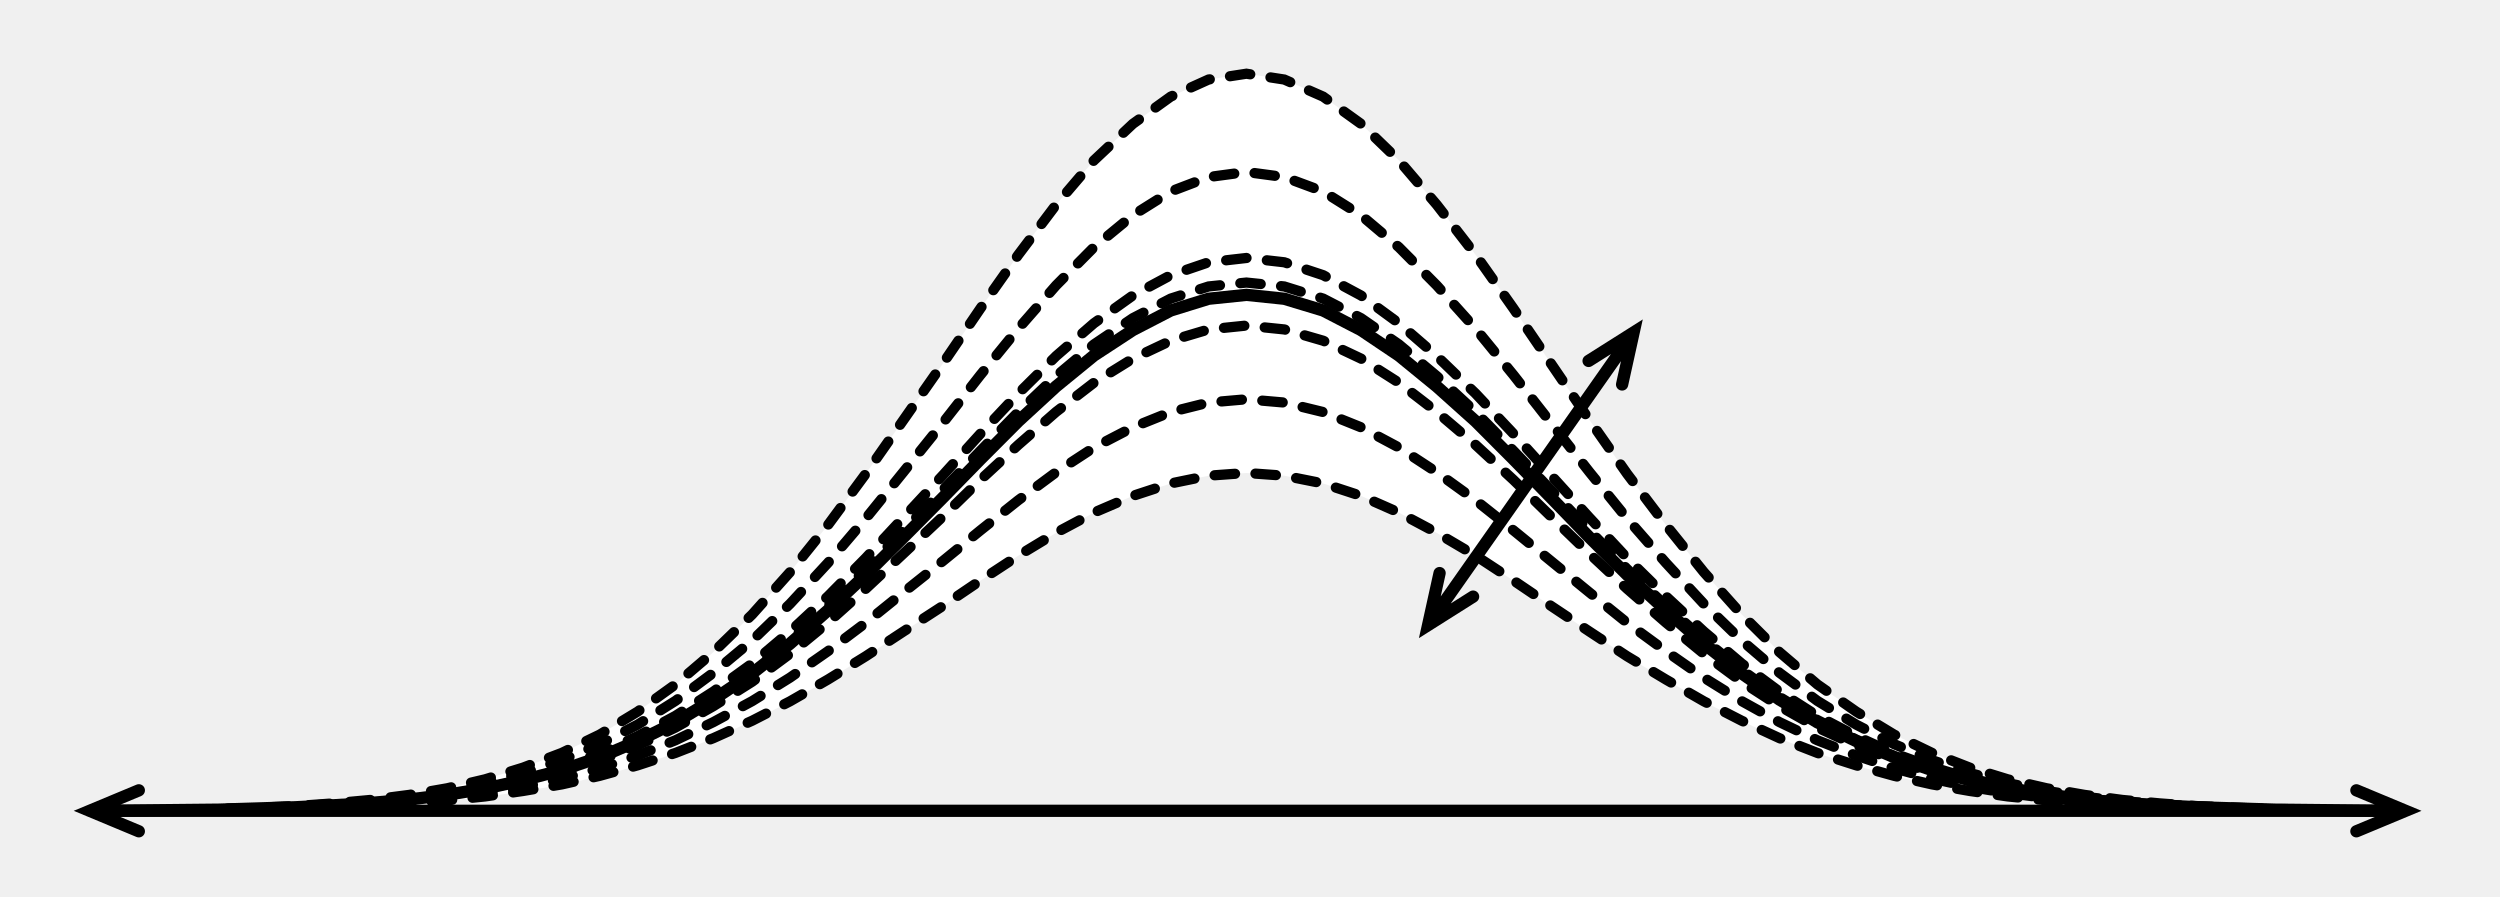
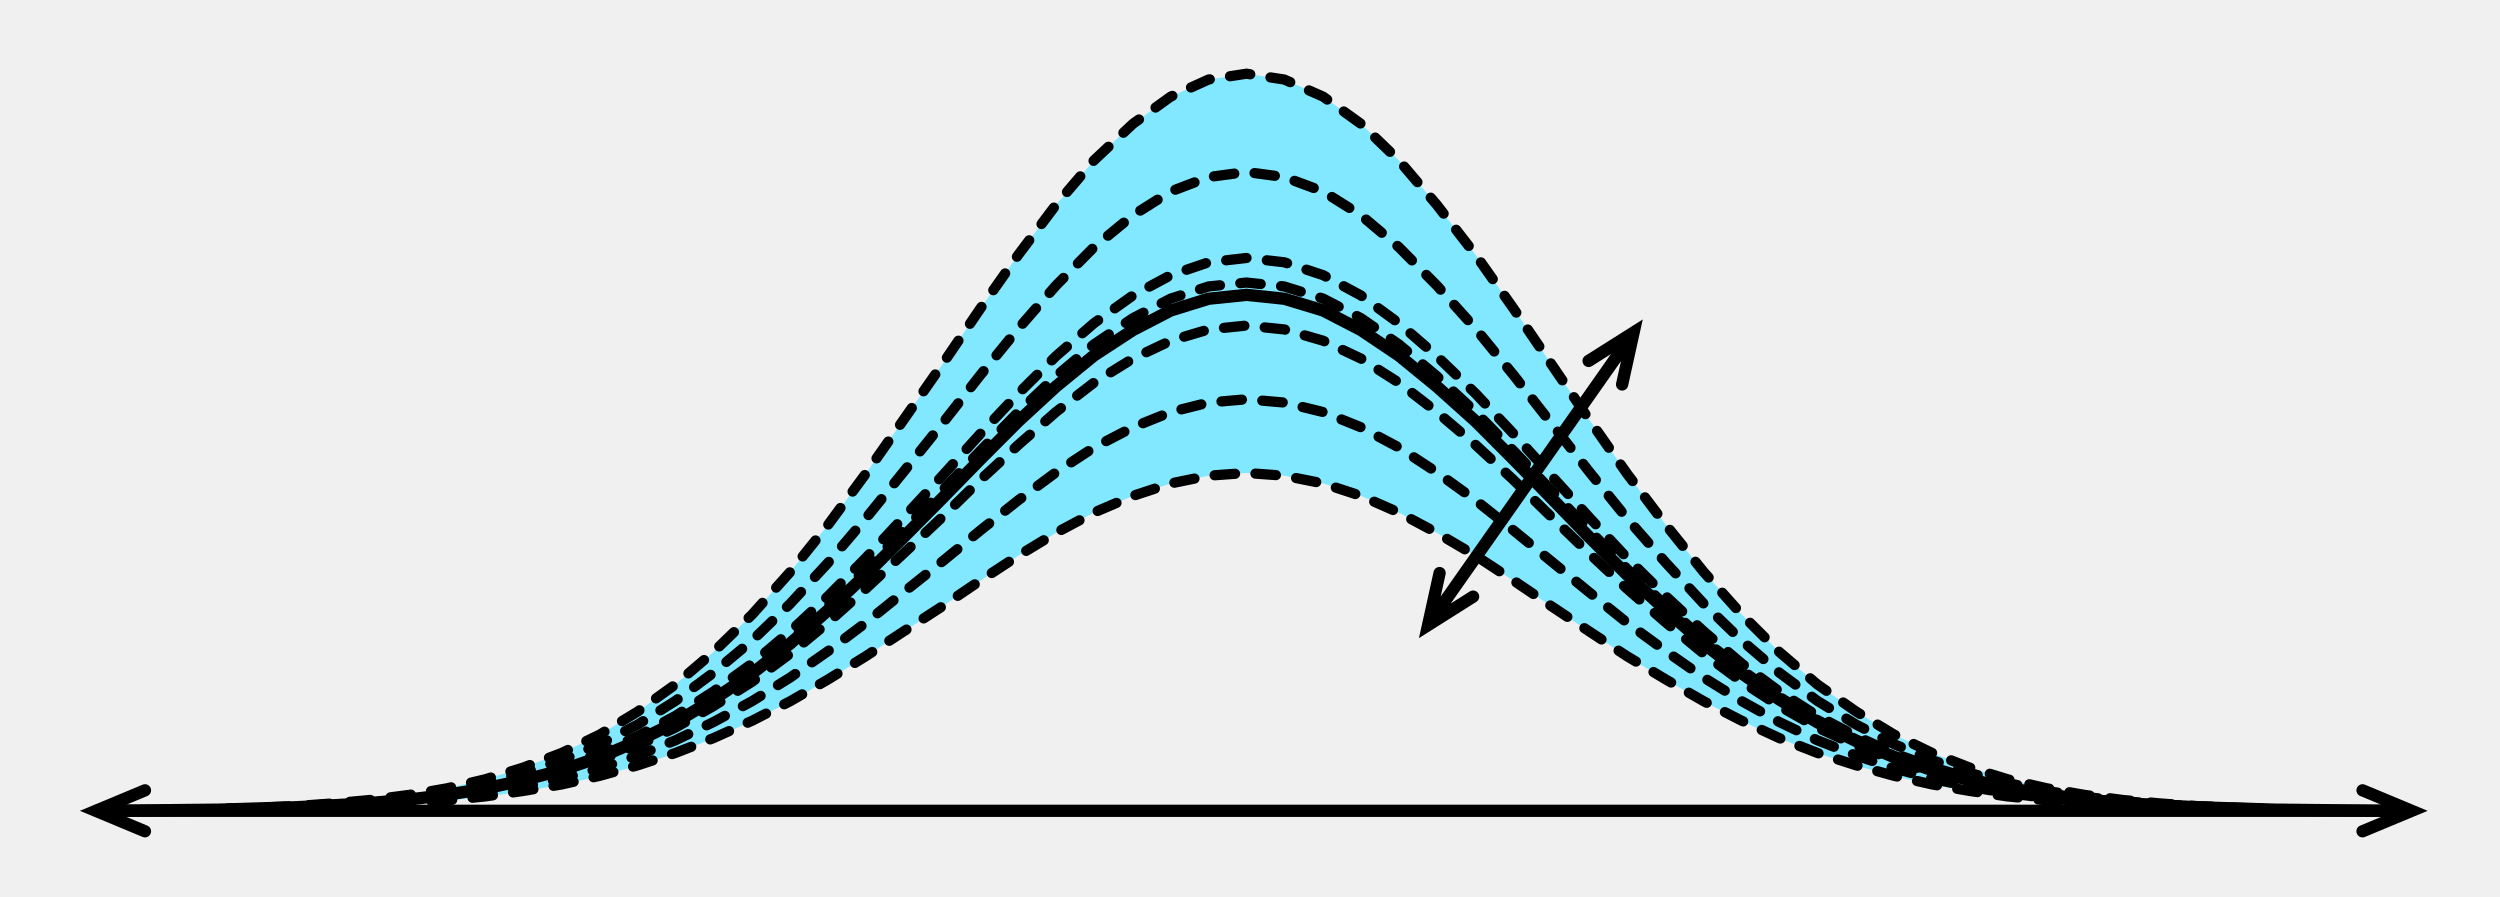
<svg xmlns="http://www.w3.org/2000/svg" width="407" height="146" overflow="hidden">
  <defs>
    <clipPath id="clip0">
-       <rect x="-737" y="528" width="407" height="146" />
+       <rect x="-1278" y="528" width="407" height="146" />
    </clipPath>
  </defs>
-   <g clip-path="url(#clip0)" transform="translate(737 -528)">
-     <path d="M-534.083 540-527.919 540.949-521.589 543.734-515.425 548.165-509.261 554.114-503.097 561.329-496.767 569.494-490.603 578.228-484.439 587.279-478.275 596.329-472.111 605.127-465.781 613.481-459.617 621.139-453.453 628.038-447.289 634.177-441.125 639.43-434.794 643.861-428.631 647.595-422.467 650.57-416.303 652.975-410.139 654.873-403.808 656.329-397.644 657.405-391.48 658.228-385.317 658.798-379.153 659.241-372.822 659.494-366.658 659.747-360.494 659.873-354.331 659.937-348 660-360.489 660-360.494 660-366.658 659.937-372.822 659.873-379.153 659.684-385.317 659.494-391.48 659.24-397.644 658.861-403.808 658.354-410.139 657.722-416.303 656.835-422.467 655.76-428.631 654.367-434.794 652.658-441.125 650.633-447.289 648.228-453.453 645.38-459.617 642.215-465.781 638.671-472.111 634.873-478.275 630.823-484.439 626.709-490.603 622.532-496.767 618.481-503.097 614.747-509.261 611.456-515.425 608.734-521.589 606.709-527.919 605.443-534.083 605-540.247 605.443-546.411 606.709-552.575 608.734-558.905 611.456-565.069 614.747-571.233 618.481-577.397 622.532-583.561 626.709-589.892 630.823-596.056 634.873-602.219 638.671-608.383 642.215-614.547 645.38-620.878 648.228-627.042 650.633-633.206 652.658-639.369 654.367-645.533 655.76-651.864 656.835-658.028 657.722-664.192 658.354-670.356 658.861-676.686 659.24-682.85 659.494-689.014 659.684-695.178 659.873-701.342 659.937-707.672 660-707.677 660-720 660-713.836 659.937-707.672 659.873-701.342 659.747-695.178 659.494-689.014 659.241-682.85 658.798-676.686 658.228-670.356 657.405-664.192 656.329-658.028 654.873-651.864 652.975-645.533 650.57-639.369 647.595-633.206 643.861-627.042 639.43-620.878 634.177-614.547 628.038-608.383 621.139-602.219 613.481-596.056 605.127-589.892 596.329-583.561 587.279-577.397 578.228-571.233 569.494-565.069 561.329-558.905 554.114-552.575 548.165-546.411 543.734-540.247 540.949Z" fill="#FFFFFF" fill-rule="evenodd" />
-     <path d="M-720 660-713.836 659.937-707.672 659.873-701.342 659.747-695.178 659.494-689.014 659.24-682.85 658.797-676.686 658.228-670.356 657.405-664.192 656.329-658.028 654.873-651.864 652.975-645.533 650.57-639.369 647.595-633.206 643.861-627.042 639.43-620.878 634.177-614.547 628.038-608.383 621.139-602.219 613.481-596.056 605.127-589.892 596.329-583.561 587.279-577.397 578.228-571.233 569.494-565.069 561.329-558.906 554.114-552.575 548.165-546.411 543.734-540.247 540.949-534.083 540-527.919 540.949-521.589 543.734-515.425 548.165-509.261 554.114-503.097 561.329-496.767 569.494-490.603 578.228-484.439 587.279-478.275 596.329-472.111 605.127-465.781 613.481-459.617 621.139-453.453 628.038-447.289 634.177-441.125 639.43-434.794 643.861-428.631 647.595-422.467 650.57-416.303 652.975-410.139 654.873-403.808 656.329-397.644 657.405-391.481 658.228-385.317 658.797-379.153 659.24-372.822 659.494-366.658 659.747-360.494 659.873-354.331 659.937-348 660" stroke="#000000" stroke-width="1.667" stroke-linecap="round" stroke-miterlimit="8" stroke-dasharray="3.333 3.333" fill="none" fill-rule="evenodd" />
-     <path d="M-720 660-713.836 660-707.672 659.937-701.342 659.874-695.178 659.81-689.014 659.621-682.85 659.431-676.686 659.178-670.356 658.799-664.192 658.293-658.028 657.661-651.864 656.776-645.533 655.701-639.369 654.31-633.206 652.603-627.042 650.58-620.878 648.178-614.547 645.333-608.383 642.172-602.219 638.632-596.056 634.839-589.892 630.793-583.561 626.684-577.397 622.511-571.233 618.466-565.069 614.736-558.906 611.448-552.575 608.73-546.411 606.707-540.247 605.443-534.083 605-527.919 605.443-521.589 606.707-515.425 608.73-509.261 611.448-503.097 614.736-496.767 618.466-490.603 622.511-484.439 626.684-478.275 630.793-472.111 634.839-465.781 638.632-459.617 642.172-453.453 645.333-447.289 648.178-441.125 650.58-434.794 652.603-428.631 654.31-422.467 655.701-416.303 656.776-410.139 657.661-403.808 658.293-397.644 658.799-391.481 659.178-385.317 659.431-379.153 659.621-372.822 659.81-366.658 659.874-360.494 659.937-354.331 660-348 660" stroke="#000000" stroke-width="1.667" stroke-linecap="round" stroke-miterlimit="8" stroke-dasharray="3.333 3.333" fill="none" fill-rule="evenodd" />
-     <path d="M-720 660-713.836 659.937-707.672 659.81-701.342 659.683-695.178 659.556-689.014 659.302-682.85 658.921-676.686 658.414-670.356 657.716-664.192 656.764-658.028 655.495-651.864 653.845-645.533 651.751-639.369 649.149-633.206 645.977-627.042 642.106-620.878 637.538-614.547 632.271-608.383 626.306-602.219 619.644-596.056 612.41-589.892 604.796-583.561 596.927-577.397 589.059-571.233 581.508-565.069 574.465-558.906 568.247-552.575 563.043-546.411 559.173-540.247 556.825-534.083 556-527.919 556.825-521.589 559.173-515.425 563.043-509.261 568.247-503.097 574.465-496.767 581.508-490.603 589.059-484.439 596.927-478.275 604.796-472.111 612.41-465.781 619.644-459.617 626.306-453.453 632.271-447.289 637.538-441.125 642.106-434.794 645.977-428.631 649.149-422.467 651.751-416.303 653.845-410.139 655.495-403.808 656.764-397.644 657.716-391.481 658.414-385.317 658.921-379.153 659.302-372.822 659.556-366.658 659.683-360.494 659.81-354.331 659.937-348 660" stroke="#000000" stroke-width="1.667" stroke-linecap="round" stroke-miterlimit="8" stroke-dasharray="3.333 3.333" fill="none" fill-rule="evenodd" />
-     <path d="M-720 660-713.836 659.936-707.672 659.873-701.342 659.746-695.178 659.618-689.014 659.364-682.85 659.046-676.686 658.601-670.356 658.028-664.192 657.201-658.028 656.12-651.864 654.721-645.533 652.876-639.369 650.65-633.206 647.852-627.042 644.544-620.878 640.601-614.547 636.021-608.383 630.806-602.219 625.081-596.056 618.848-589.892 612.233-583.561 605.428-577.397 598.622-571.233 592.071-565.069 585.965-558.906 580.622-552.575 576.106-546.411 572.799-540.247 570.7-534.083 570-527.919 570.7-521.589 572.799-515.425 576.106-509.261 580.622-503.097 585.965-496.767 592.071-490.603 598.622-484.439 605.428-478.275 612.233-472.111 618.848-465.781 625.081-459.617 630.806-453.453 636.021-447.289 640.601-441.125 644.544-434.794 647.852-428.631 650.65-422.467 652.876-416.303 654.721-410.139 656.12-403.808 657.201-397.644 658.028-391.481 658.601-385.317 659.046-379.153 659.364-372.822 659.618-366.658 659.746-360.494 659.873-354.331 659.936-348 660" stroke="#000000" stroke-width="1.667" stroke-linecap="round" stroke-miterlimit="8" stroke-dasharray="3.333 3.333" fill="none" fill-rule="evenodd" />
-     <path d="M-720 660-713.836 659.936-707.672 659.873-701.342 659.745-695.178 659.618-689.014 659.427-682.85 659.108-676.686 658.662-670.356 658.089-664.192 657.324-658.028 656.305-651.864 654.967-645.533 653.247-639.369 651.081-633.206 648.406-627.042 645.221-620.878 641.462-614.547 637.067-608.383 632.098-602.219 626.619-596.056 620.631-589.892 614.324-583.561 607.827-577.397 601.393-571.233 595.086-565.069 589.225-558.906 584.065-552.575 579.797-546.411 576.612-540.247 574.637-534.083 574-527.919 574.637-521.589 576.612-515.425 579.797-509.261 584.065-503.097 589.225-496.767 595.086-490.603 601.393-484.439 607.827-478.275 614.324-472.111 620.631-465.781 626.619-459.617 632.098-453.453 637.067-447.289 641.462-441.125 645.221-434.794 648.406-428.631 651.081-422.467 653.247-416.303 654.967-410.139 656.305-403.808 657.324-397.644 658.089-391.481 658.662-385.317 659.108-379.153 659.427-372.822 659.618-366.658 659.745-360.494 659.873-354.331 659.936-348 660" stroke="#000000" stroke-width="1.667" stroke-linecap="round" stroke-miterlimit="8" stroke-dasharray="3.333 3.333" fill="none" fill-rule="evenodd" />
-     <path d="M-720 660-713.836 659.937-707.672 659.873-701.342 659.81-695.178 659.683-689.014 659.494-682.85 659.177-676.686 658.797-670.356 658.291-664.192 657.531-658.028 656.582-651.864 655.379-645.533 653.796-639.369 651.771-633.206 649.365-627.042 646.453-620.878 642.972-614.547 638.984-608.383 634.426-602.219 629.362-596.056 623.855-589.892 618.095-583.561 612.144-577.397 606.131-571.233 600.433-565.069 595.053-558.906 590.305-552.575 586.381-546.411 583.469-540.247 581.633-534.083 581-527.919 581.633-521.589 583.469-515.425 586.381-509.261 590.305-503.097 595.053-496.767 600.433-490.603 606.131-484.439 612.144-478.275 618.095-472.111 623.855-465.781 629.362-459.617 634.426-453.453 638.984-447.289 642.972-441.125 646.453-434.794 649.365-428.631 651.771-422.467 653.796-416.303 655.379-410.139 656.582-403.808 657.531-397.644 658.291-391.481 658.797-385.317 659.177-379.153 659.494-372.822 659.683-366.658 659.81-360.494 659.873-354.331 659.937-348 660" stroke="#000000" stroke-width="1.667" stroke-linecap="round" stroke-miterlimit="8" stroke-dasharray="3.333 3.333" fill="none" fill-rule="evenodd" />
-     <path d="M-720 660-713.836 659.936-707.672 659.873-701.342 659.809-695.178 659.618-689.014 659.426-682.85 659.108-676.686 658.725-670.356 658.152-664.192 657.387-658.028 656.367-651.864 655.029-645.533 653.372-639.369 651.269-633.206 648.656-627.042 645.596-620.878 641.9-614.547 637.63-608.383 632.786-602.219 627.369-596.056 621.569-589.892 615.451-583.561 609.077-577.397 602.768-571.233 596.586-565.069 590.914-558.906 585.879-552.575 581.736-546.411 578.549-540.247 576.637-534.083 576-527.919 576.637-521.589 578.549-515.425 581.736-509.261 585.879-503.097 590.914-496.767 596.586-490.603 602.768-484.439 609.077-478.275 615.451-472.111 621.569-465.781 627.369-459.617 632.786-453.453 637.63-447.289 641.9-441.125 645.596-434.794 648.656-428.631 651.269-422.467 653.372-416.303 655.029-410.139 656.367-403.808 657.387-397.644 658.152-391.481 658.725-385.317 659.108-379.153 659.426-372.822 659.618-366.658 659.809-360.494 659.873-354.331 659.936-348 660" stroke="#000000" stroke-width="2" stroke-miterlimit="8" fill="none" fill-rule="evenodd" />
-     <path d="M-720 660-713.836 660-707.672 659.933-701.342 659.866-695.178 659.731-689.014 659.53-682.85 659.329-676.686 658.993-670.356 658.523-664.192 657.919-658.028 657.113-651.864 656.106-645.533 654.764-639.369 653.085-633.206 651.004-627.042 648.52-620.878 645.566-614.547 642.142-608.383 638.316-602.219 634.019-596.056 629.387-589.892 624.419-583.561 619.384-577.397 614.349-571.233 609.448-565.069 604.883-558.906 600.855-552.575 597.565-546.411 595.081-540.247 593.537-534.083 593-527.919 593.537-521.589 595.081-515.425 597.565-509.261 600.855-503.097 604.883-496.767 609.448-490.603 614.349-484.439 619.384-478.275 624.419-472.111 629.387-465.781 634.019-459.617 638.316-453.453 642.142-447.289 645.566-441.125 648.52-434.794 651.004-428.631 653.085-422.467 654.764-416.303 656.106-410.139 657.113-403.808 657.919-397.644 658.523-391.481 658.993-385.317 659.329-379.153 659.53-372.822 659.731-366.658 659.866-360.494 659.933-354.331 660-348 660" stroke="#000000" stroke-width="1.667" stroke-linecap="round" stroke-miterlimit="8" stroke-dasharray="3.333 3.333" fill="none" fill-rule="evenodd" />
-     <path d="M-722.4 659-345.378 659-345.378 661-722.4 661ZM-714.785 664.256-725 660-714.785 655.744C-714.275 655.531-713.689 655.772-713.477 656.282-713.265 656.792-713.506 657.377-714.015 657.59L-722.015 660.923-722.015 659.077-714.015 662.41C-713.506 662.623-713.265 663.208-713.477 663.718-713.689 664.228-714.275 664.469-714.785 664.256ZM-352.993 655.744-342.778 660-352.993 664.257C-353.503 664.469-354.088 664.228-354.301 663.718-354.513 663.208-354.272 662.623-353.762 662.41L-345.762 659.077-345.762 660.923-353.762 657.59C-354.272 657.377-354.513 656.792-354.301 656.282-354.088 655.772-353.503 655.531-352.993 655.744Z" />
-     <path d="M2.313 1.553 35.768 49.186 34.132 50.336 0.676 2.702ZM2.388 10.806 3.07579e-07 0 9.354 5.913C9.821 6.208 9.961 6.826 9.665 7.293 9.37 7.76 8.753 7.899 8.286 7.604L0.96 2.973 2.471 1.912 4.341 10.374C4.46 10.914 4.12 11.447 3.58 11.566 3.041 11.686 2.507 11.345 2.388 10.806ZM34.056 41.083 36.444 51.889 27.09 45.976C26.623 45.681 26.484 45.063 26.779 44.596 27.074 44.129 27.692 43.99 28.159 44.285L35.484 48.916 33.974 49.977 32.103 41.514C31.984 40.975 32.325 40.441 32.864 40.322 33.403 40.203 33.937 40.544 34.056 41.083Z" transform="matrix(1 0 0 -1 -506 631.889)" />
+   <g clip-path="url(#clip0)" transform="translate(1278 -528)">
+     <path d="M-1075.08 540-1068.92 540.949-1062.59 543.734-1056.43 548.165-1050.26 554.114-1044.1 561.329-1037.77 569.494-1031.6 578.228-1025.44 587.279-1019.27 596.329-1013.11 605.127-1006.78 613.481-1000.62 621.139-994.453 628.038-988.289 634.177-982.125 639.43-975.794 643.861-969.63 647.595-963.467 650.57-957.303 652.975-951.139 654.873-944.808 656.329-938.644 657.405-932.48 658.228-926.317 658.798-920.153 659.241-913.822 659.494-907.658 659.747-901.494 659.873-895.331 659.937-889 660-901.489 660-901.494 660-907.658 659.937-913.822 659.873-920.153 659.684-926.317 659.494-932.48 659.24-938.644 658.861-944.808 658.354-951.139 657.722-957.303 656.835-963.467 655.76-969.63 654.367-975.794 652.658-982.125 650.633-988.289 648.228-994.453 645.38-1000.62 642.215-1006.78 638.671-1013.11 634.873-1019.27 630.823-1025.44 626.709-1031.6 622.532-1037.77 618.481-1044.1 614.747-1050.26 611.456-1056.43 608.734-1062.59 606.709-1068.92 605.443-1075.08 605-1081.25 605.443-1087.41 606.709-1093.57 608.734-1099.91 611.456-1106.07 614.747-1112.23 618.481-1118.4 622.532-1124.56 626.709-1130.89 630.823-1137.06 634.873-1143.22 638.671-1149.38 642.215-1155.55 645.38-1161.88 648.228-1168.04 650.633-1174.21 652.658-1180.37 654.367-1186.53 655.76-1192.86 656.835-1199.03 657.722-1205.19 658.354-1211.36 658.861-1217.69 659.24-1223.85 659.494-1230.01 659.684-1236.18 659.873-1242.34 659.937-1248.67 660-1248.68 660-1261 660-1254.84 659.937-1248.67 659.873-1242.34 659.747-1236.18 659.494-1230.01 659.241-1223.85 658.798-1217.69 658.228-1211.36 657.405-1205.19 656.329-1199.03 654.873-1192.86 652.975-1186.53 650.57-1180.37 647.595-1174.21 643.861-1168.04 639.43-1161.88 634.177-1155.55 628.038-1149.38 621.139-1143.22 613.481-1137.06 605.127-1130.89 596.329-1124.56 587.279-1118.4 578.228-1112.23 569.494-1106.07 561.329-1099.91 554.114-1093.57 548.165-1087.41 543.734-1081.25 540.949Z" fill="#82E8FF" fill-rule="evenodd" />
+     <path d="M-1261 660-1254.84 659.937-1248.67 659.873-1242.34 659.747-1236.18 659.494-1230.01 659.24-1223.85 658.797-1217.69 658.228-1211.36 657.405-1205.19 656.329-1199.03 654.873-1192.86 652.975-1186.53 650.57-1180.37 647.595-1174.21 643.861-1168.04 639.43-1161.88 634.177-1155.55 628.038-1149.38 621.139-1143.22 613.481-1137.06 605.127-1130.89 596.329-1124.56 587.279-1118.4 578.228-1112.23 569.494-1106.07 561.329-1099.91 554.114-1093.57 548.165-1087.41 543.734-1081.25 540.949-1075.08 540-1068.92 540.949-1062.59 543.734-1056.43 548.165-1050.26 554.114-1044.1 561.329-1037.77 569.494-1031.6 578.228-1025.44 587.279-1019.27 596.329-1013.11 605.127-1006.78 613.481-1000.62 621.139-994.453 628.038-988.289 634.177-982.125 639.43-975.794 643.861-969.631 647.595-963.467 650.57-957.303 652.975-951.139 654.873-944.808 656.329-938.644 657.405-932.481 658.228-926.317 658.797-920.153 659.24-913.822 659.494-907.658 659.747-901.494 659.873-895.331 659.937-889 660" stroke="#000000" stroke-width="1.667" stroke-linecap="round" stroke-miterlimit="8" stroke-dasharray="3.333 3.333" fill="none" fill-rule="evenodd" />
+     <path d="M-1261 660-1254.84 660-1248.67 659.937-1242.34 659.874-1236.18 659.81-1230.01 659.621-1223.85 659.431-1217.69 659.178-1211.36 658.799-1205.19 658.293-1199.03 657.661-1192.86 656.776-1186.53 655.701-1180.37 654.31-1174.21 652.603-1168.04 650.58-1161.88 648.178-1155.55 645.333-1149.38 642.172-1143.22 638.632-1137.06 634.839-1130.89 630.793-1124.56 626.684-1118.4 622.511-1112.23 618.466-1106.07 614.736-1099.91 611.448-1093.57 608.73-1087.41 606.707-1081.25 605.443-1075.08 605-1068.92 605.443-1062.59 606.707-1056.43 608.73-1050.26 611.448-1044.1 614.736-1037.77 618.466-1031.6 622.511-1025.44 626.684-1019.27 630.793-1013.11 634.839-1006.78 638.632-1000.62 642.172-994.453 645.333-988.289 648.178-982.125 650.58-975.794 652.603-969.631 654.31-963.467 655.701-957.303 656.776-951.139 657.661-944.808 658.293-938.644 658.799-932.481 659.178-926.317 659.431-920.153 659.621-913.822 659.81-907.658 659.874-901.494 659.937-895.331 660-889 660" stroke="#000000" stroke-width="1.667" stroke-linecap="round" stroke-miterlimit="8" stroke-dasharray="3.333 3.333" fill="none" fill-rule="evenodd" />
+     <path d="M-1261 660-1254.84 659.937-1248.67 659.81-1242.34 659.683-1236.18 659.556-1230.01 659.302-1223.85 658.921-1217.69 658.414-1211.36 657.716-1205.19 656.764-1199.03 655.495-1192.86 653.845-1186.53 651.751-1180.37 649.149-1174.21 645.977-1168.04 642.106-1161.88 637.538-1155.55 632.271-1149.38 626.306-1143.22 619.644-1137.06 612.41-1130.89 604.796-1124.56 596.927-1118.4 589.059-1112.23 581.508-1106.07 574.465-1099.91 568.247-1093.57 563.043-1087.41 559.173-1081.25 556.825-1075.08 556-1068.92 556.825-1062.59 559.173-1056.43 563.043-1050.26 568.247-1044.1 574.465-1037.77 581.508-1031.6 589.059-1025.44 596.927-1019.27 604.796-1013.11 612.41-1006.78 619.644-1000.62 626.306-994.453 632.271-988.289 637.538-982.125 642.106-975.794 645.977-969.631 649.149-963.467 651.751-957.303 653.845-951.139 655.495-944.808 656.764-938.644 657.716-932.481 658.414-926.317 658.921-920.153 659.302-913.822 659.556-907.658 659.683-901.494 659.81-895.331 659.937-889 660" stroke="#000000" stroke-width="1.667" stroke-linecap="round" stroke-miterlimit="8" stroke-dasharray="3.333 3.333" fill="none" fill-rule="evenodd" />
+     <path d="M-1261 660-1254.84 659.936-1248.67 659.873-1242.34 659.746-1236.18 659.618-1230.01 659.364-1223.85 659.046-1217.69 658.601-1211.36 658.028-1205.19 657.201-1199.03 656.12-1192.86 654.721-1186.53 652.876-1180.37 650.65-1174.21 647.852-1168.04 644.544-1161.88 640.601-1155.55 636.021-1149.38 630.806-1143.22 625.081-1137.06 618.848-1130.89 612.233-1124.56 605.428-1118.4 598.622-1112.23 592.071-1106.07 585.965-1099.91 580.622-1093.57 576.106-1087.41 572.799-1081.25 570.7-1075.08 570-1068.92 570.7-1062.59 572.799-1056.43 576.106-1050.26 580.622-1044.1 585.965-1037.77 592.071-1031.6 598.622-1025.44 605.428-1019.27 612.233-1013.11 618.848-1006.78 625.081-1000.62 630.806-994.453 636.021-988.289 640.601-982.125 644.544-975.794 647.852-969.631 650.65-963.467 652.876-957.303 654.721-951.139 656.12-944.808 657.201-938.644 658.028-932.481 658.601-926.317 659.046-920.153 659.364-913.822 659.618-907.658 659.746-901.494 659.873-895.331 659.936-889 660" stroke="#000000" stroke-width="1.667" stroke-linecap="round" stroke-miterlimit="8" stroke-dasharray="3.333 3.333" fill="none" fill-rule="evenodd" />
+     <path d="M-1261 660-1254.84 659.936-1248.67 659.873-1242.34 659.745-1236.18 659.618-1230.01 659.427-1223.85 659.108-1217.69 658.662-1211.36 658.089-1205.19 657.324-1199.03 656.305-1192.86 654.967-1186.53 653.247-1180.37 651.081-1174.21 648.406-1168.04 645.221-1161.88 641.462-1155.55 637.067-1149.38 632.098-1143.22 626.619-1137.06 620.631-1130.89 614.324-1124.56 607.827-1118.4 601.393-1112.23 595.086-1106.07 589.225-1099.91 584.065-1093.57 579.797-1087.41 576.612-1081.25 574.637-1075.08 574-1068.92 574.637-1062.59 576.612-1056.43 579.797-1050.26 584.065-1044.1 589.225-1037.77 595.086-1031.6 601.393-1025.44 607.827-1019.27 614.324-1013.11 620.631-1006.78 626.619-1000.62 632.098-994.453 637.067-988.289 641.462-982.125 645.221-975.794 648.406-969.631 651.081-963.467 653.247-957.303 654.967-951.139 656.305-944.808 657.324-938.644 658.089-932.481 658.662-926.317 659.108-920.153 659.427-913.822 659.618-907.658 659.745-901.494 659.873-895.331 659.936-889 660" stroke="#000000" stroke-width="1.667" stroke-linecap="round" stroke-miterlimit="8" stroke-dasharray="3.333 3.333" fill="none" fill-rule="evenodd" />
+     <path d="M-1261 660-1254.84 659.937-1248.67 659.873-1242.34 659.81-1236.18 659.683-1230.01 659.494-1223.85 659.177-1217.69 658.797-1211.36 658.291-1205.19 657.531-1199.03 656.582-1192.86 655.379-1186.53 653.796-1180.37 651.771-1174.21 649.365-1168.04 646.453-1161.88 642.972-1155.55 638.984-1149.38 634.426-1143.22 629.362-1137.06 623.855-1130.89 618.095-1124.56 612.144-1118.4 606.131-1112.23 600.433-1106.07 595.053-1099.91 590.305-1093.57 586.381-1087.41 583.469-1081.25 581.633-1075.08 581-1068.92 581.633-1062.59 583.469-1056.43 586.381-1050.26 590.305-1044.1 595.053-1037.77 600.433-1031.6 606.131-1025.44 612.144-1019.27 618.095-1013.11 623.855-1006.78 629.362-1000.62 634.426-994.453 638.984-988.289 642.972-982.125 646.453-975.794 649.365-969.631 651.771-963.467 653.796-957.303 655.379-951.139 656.582-944.808 657.531-938.644 658.291-932.481 658.797-926.317 659.177-920.153 659.494-913.822 659.683-907.658 659.81-901.494 659.873-895.331 659.937-889 660" stroke="#000000" stroke-width="1.667" stroke-linecap="round" stroke-miterlimit="8" stroke-dasharray="3.333 3.333" fill="none" fill-rule="evenodd" />
+     <path d="M-1261 660-1254.84 659.936-1248.67 659.873-1242.34 659.809-1236.18 659.618-1230.01 659.426-1223.85 659.108-1217.69 658.725-1211.36 658.152-1205.19 657.387-1199.03 656.367-1192.86 655.029-1186.53 653.372-1180.37 651.269-1174.21 648.656-1168.04 645.596-1161.88 641.9-1155.55 637.63-1149.38 632.786-1143.22 627.369-1137.06 621.569-1130.89 615.451-1124.56 609.077-1118.4 602.768-1112.23 596.586-1106.07 590.914-1099.91 585.879-1093.57 581.736-1087.41 578.549-1081.25 576.637-1075.08 576-1068.92 576.637-1062.59 578.549-1056.43 581.736-1050.26 585.879-1044.1 590.914-1037.77 596.586-1031.6 602.768-1025.44 609.077-1019.27 615.451-1013.11 621.569-1006.78 627.369-1000.62 632.786-994.453 637.63-988.289 641.9-982.125 645.596-975.794 648.656-969.631 651.269-963.467 653.372-957.303 655.029-951.139 656.367-944.808 657.387-938.644 658.152-932.481 658.725-926.317 659.108-920.153 659.426-913.822 659.618-907.658 659.809-901.494 659.873-895.331 659.936-889 660" stroke="#000000" stroke-width="2" stroke-miterlimit="8" fill="none" fill-rule="evenodd" />
+     <path d="M-1261 660-1254.84 660-1248.67 659.933-1242.34 659.866-1236.18 659.731-1230.01 659.53-1223.85 659.329-1217.69 658.993-1211.36 658.523-1205.19 657.919-1199.03 657.113-1192.86 656.106-1186.53 654.764-1180.37 653.085-1174.21 651.004-1168.04 648.52-1161.88 645.566-1155.55 642.142-1149.38 638.316-1143.22 634.019-1137.06 629.387-1130.89 624.419-1124.56 619.384-1118.4 614.349-1112.23 609.448-1106.07 604.883-1099.91 600.855-1093.57 597.565-1087.41 595.081-1081.25 593.537-1075.08 593-1068.92 593.537-1062.59 595.081-1056.43 597.565-1050.26 600.855-1044.1 604.883-1037.77 609.448-1031.6 614.349-1025.44 619.384-1019.27 624.419-1013.11 629.387-1006.78 634.019-1000.62 638.316-994.453 642.142-988.289 645.566-982.125 648.52-975.794 651.004-969.631 653.085-963.467 654.764-957.303 656.106-951.139 657.113-944.808 657.919-938.644 658.523-932.481 658.993-926.317 659.329-920.153 659.53-913.822 659.731-907.658 659.866-901.494 659.933-895.331 660-889 660" stroke="#000000" stroke-width="1.667" stroke-linecap="round" stroke-miterlimit="8" stroke-dasharray="3.333 3.333" fill="none" fill-rule="evenodd" />
+     <path d="M-1262.4 659-885.378 659-885.378 661-1262.4 661ZM-1254.78 664.256-1265 660-1254.78 655.744C-1254.27 655.531-1253.69 655.772-1253.48 656.282-1253.26 656.792-1253.51 657.377-1254.02 657.59L-1262.02 660.923-1262.02 659.077-1254.02 662.41C-1253.51 662.623-1253.26 663.208-1253.48 663.718-1253.69 664.228-1254.27 664.469-1254.78 664.256ZM-892.993 655.744-882.778 660-892.993 664.257C-893.503 664.469-894.088 664.228-894.301 663.718-894.513 663.208-894.272 662.623-893.762 662.41L-885.762 659.077-885.762 660.923-893.762 657.59C-894.272 657.377-894.513 656.792-894.301 656.282-894.088 655.772-893.503 655.531-892.993 655.744Z" />
+     <path d="M2.313 1.553 35.768 49.186 34.132 50.336 0.676 2.702ZM2.388 10.806 3.07579e-07 0 9.354 5.913C9.821 6.208 9.961 6.826 9.665 7.293 9.37 7.76 8.753 7.899 8.286 7.604L0.96 2.973 2.471 1.912 4.341 10.374C4.46 10.914 4.12 11.447 3.58 11.566 3.041 11.686 2.507 11.345 2.388 10.806ZM34.056 41.083 36.444 51.889 27.09 45.976C26.623 45.681 26.484 45.063 26.779 44.596 27.074 44.129 27.692 43.99 28.159 44.285L35.484 48.916 33.974 49.977 32.103 41.514C31.984 40.975 32.325 40.441 32.864 40.322 33.403 40.203 33.937 40.544 34.056 41.083Z" transform="matrix(1 0 0 -1 -1047 631.889)" />
  </g>
</svg>
